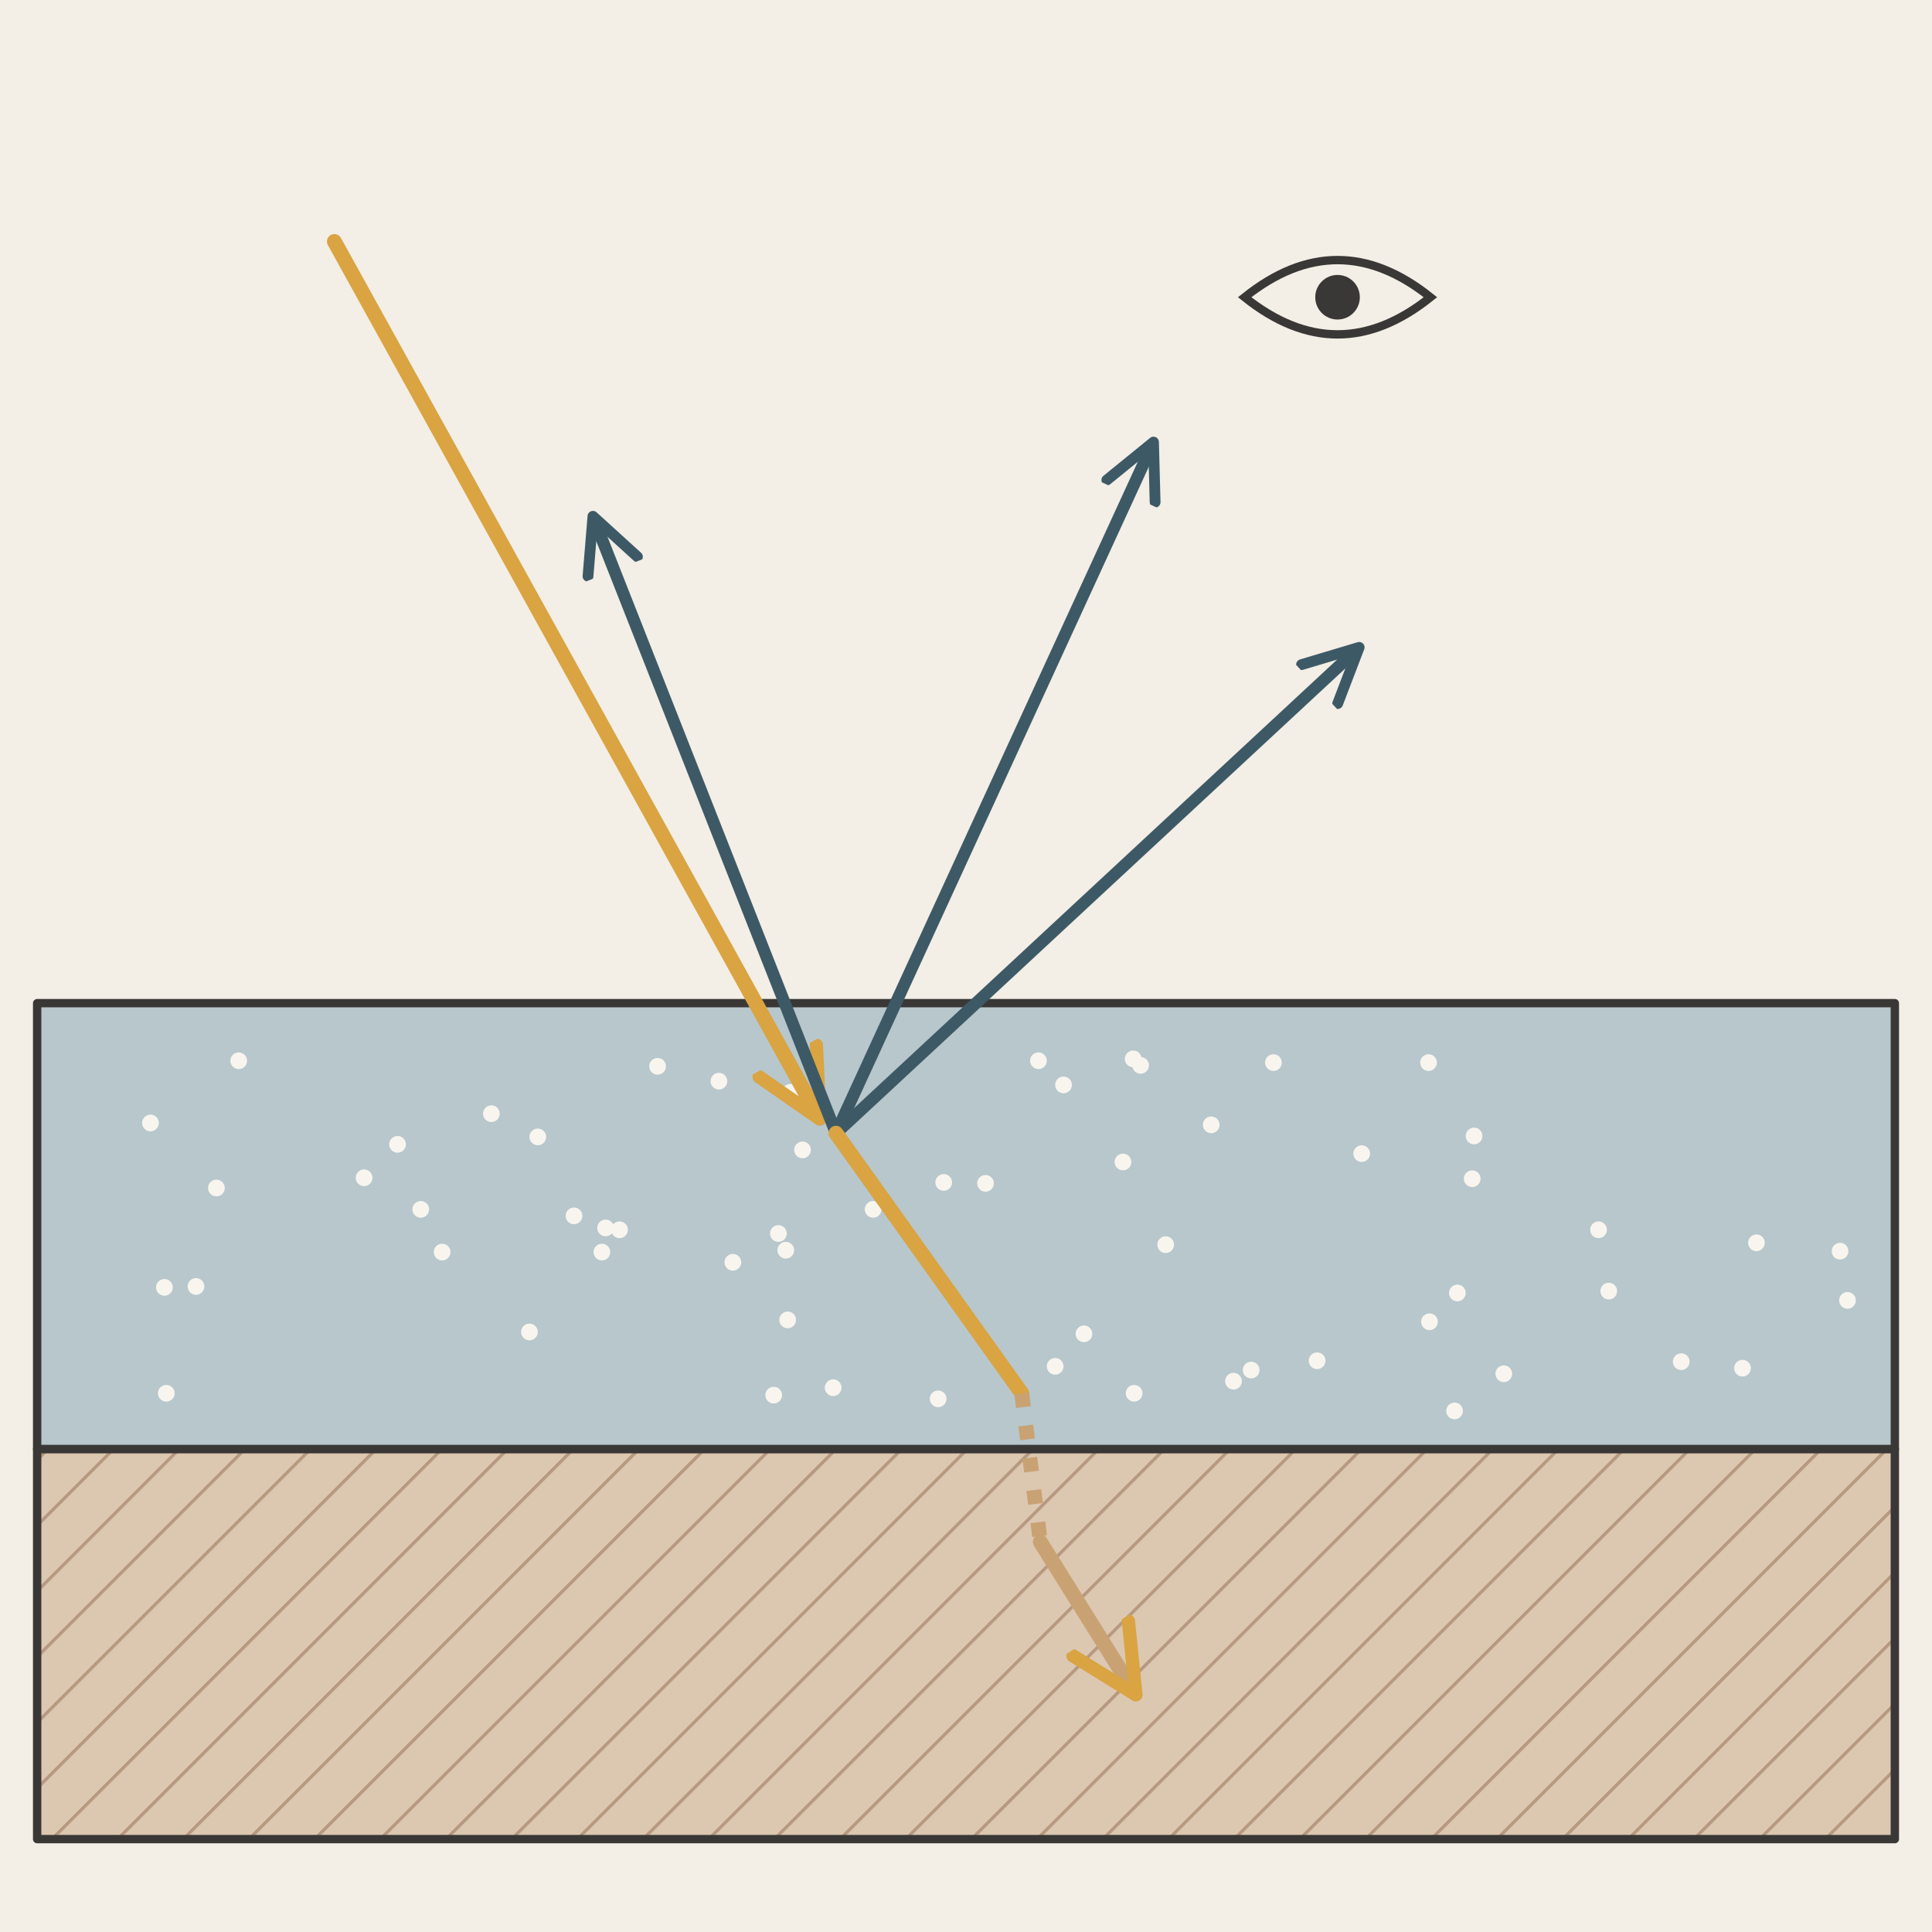
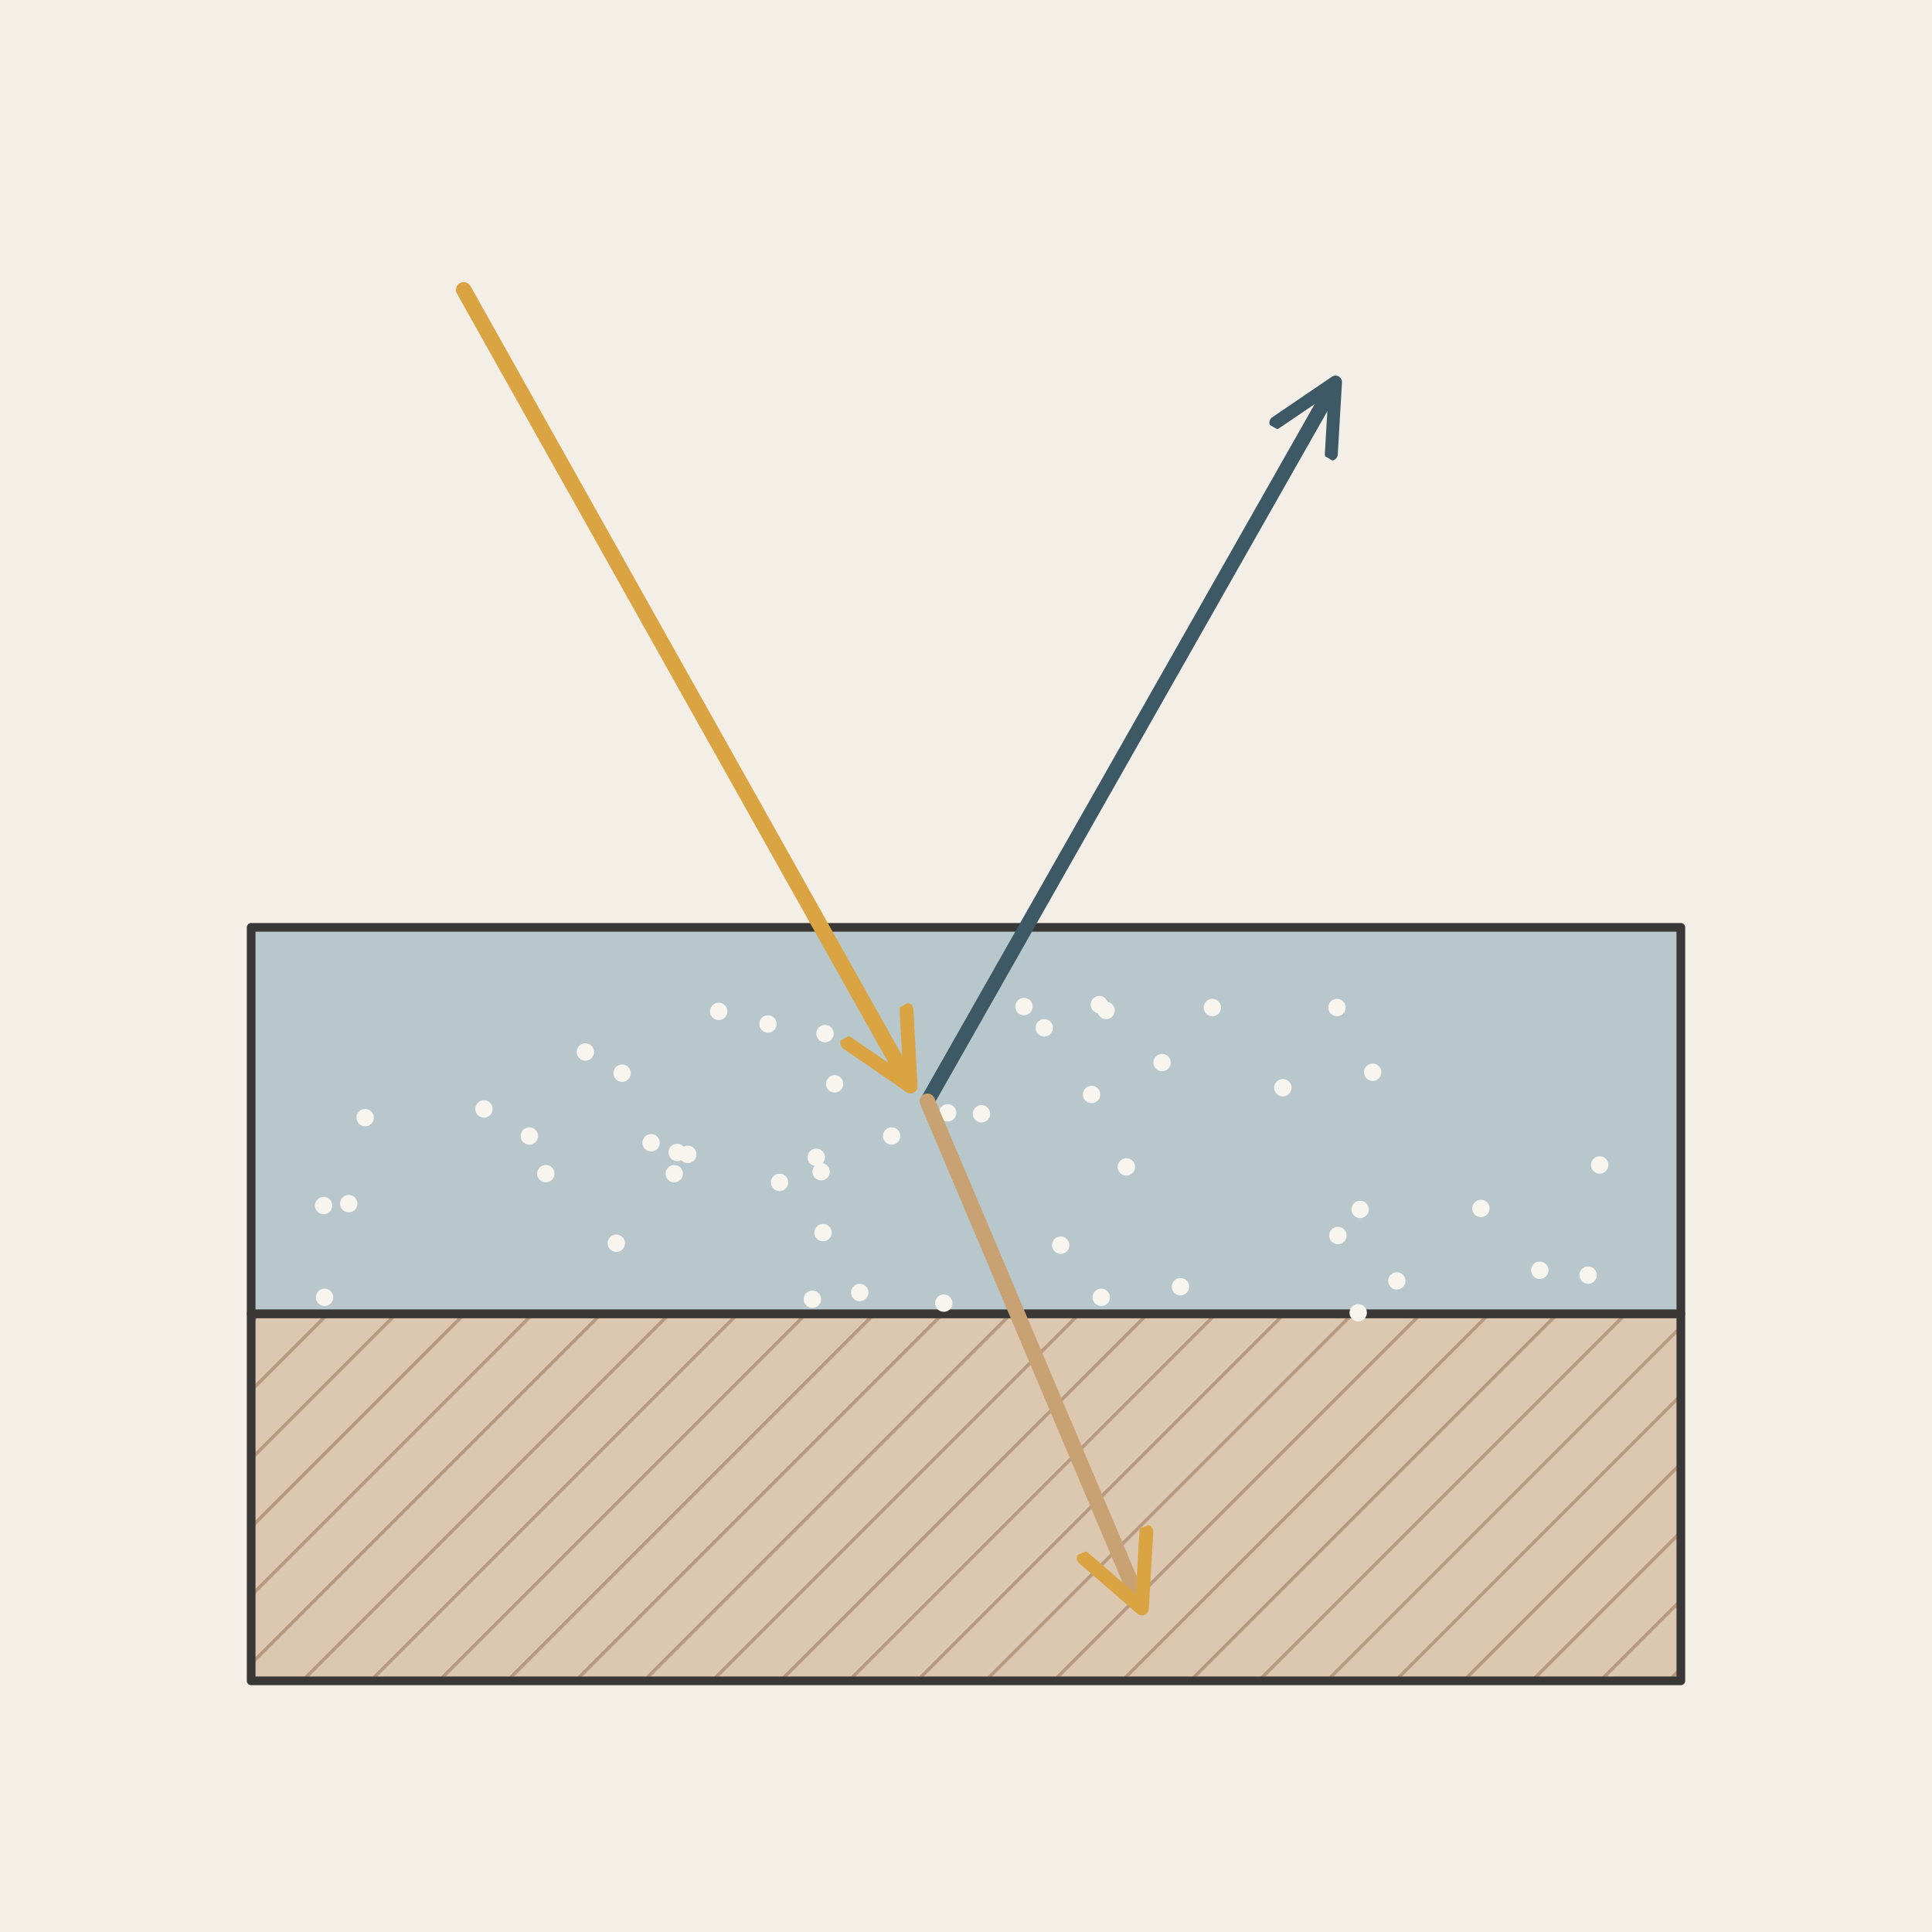
- <svg xmlns="http://www.w3.org/2000/svg" viewBox="16 14 208 208" width="208" height="208">
-   <rect width="240" height="240" fill="#F3EEE6" />
+ <svg xmlns="http://www.w3.org/2000/svg" viewBox="0 0 200 200" width="200" height="200">
+   <rect width="200" height="200" fill="#F3EEE6" />
  <defs>
    <pattern id="h" width="5" height="5" patternUnits="userSpaceOnUse" patternTransform="rotate(45)">
      <rect width="5" height="5" fill="#DCC7B1" />
      <line x1="0" y1="0" x2="0" y2="5" stroke="#B79A80" stroke-width="0.7" />
    </pattern>
    <marker id="a" viewBox="0 0 8 8" refX="6.5" refY="4" markerWidth="5.5" markerHeight="5.5" orient="auto-start-reverse">
      <path d="M0.5,0.8L7,4L0.5,7.2" fill="none" stroke="#B46E4B" stroke-width="1.3" stroke-linecap="round" stroke-linejoin="round" />
    </marker>
    <marker id="aa" viewBox="0 0 8 8" refX="6.5" refY="4" markerWidth="5.5" markerHeight="5.5" orient="auto-start-reverse">
      <path d="M0.5,0.8L7,4L0.5,7.2" fill="none" stroke="#3D5965" stroke-width="1.3" stroke-linecap="round" stroke-linejoin="round" />
    </marker>
    <marker id="al" viewBox="0 0 8 8" refX="6.5" refY="4" markerWidth="5.5" markerHeight="5.5" orient="auto-start-reverse">
      <path d="M0.5,0.8L7,4L0.5,7.2" fill="none" stroke="#D9A441" stroke-width="1.3" stroke-linecap="round" stroke-linejoin="round" />
    </marker>
  </defs>
-   <path d="M20,170L220,170L220,212L20,212Z" fill="url(#h)" stroke="#3A3836" stroke-width="0.9" stroke-linejoin="round" />
-   <path d="M20,122L23.3,122L26.7,122L30,122L33.3,122L36.7,122L40,122L43.3,122L46.7,122L50,122L53.3,122L56.7,122L60,122L63.3,122L66.7,122L70,122L73.3,122L76.7,122L80,122L83.3,122L86.7,122L90,122L93.3,122L96.7,122L100,122L103.3,122L106.7,122L110,122L113.3,122L116.7,122L120,122L123.3,122L126.7,122L130,122L133.3,122L136.7,122L140,122L143.3,122L146.7,122L150,122L153.3,122L156.7,122L160,122L163.3,122L166.7,122L170,122L173.3,122L176.7,122L180,122L183.3,122L186.7,122L190,122L193.3,122L196.7,122L200,122L203.3,122L206.7,122L210,122L213.3,122L216.7,122L220,122L220,170L216.7,170L213.3,170L210,170L206.7,170L203.3,170L200,170L196.7,170L193.3,170L190,170L186.7,170L183.3,170L180,170L176.7,170L173.3,170L170,170L166.7,170L163.3,170L160,170L156.7,170L153.3,170L150,170L146.7,170L143.3,170L140,170L136.7,170L133.3,170L130,170L126.7,170L123.3,170L120,170L116.7,170L113.3,170L110,170L106.7,170L103.3,170L100,170L96.7,170L93.3,170L90,170L86.7,170L83.3,170L80,170L76.7,170L73.3,170L70,170L66.7,170L63.3,170L60,170L56.7,170L53.3,170L50,170L46.7,170L43.3,170L40,170L36.7,170L33.3,170L30,170L26.7,170L23.3,170L20,170Z" fill="#B7C7CC" fill-opacity="1" stroke="#3A3836" stroke-width="0.9" stroke-linejoin="round" />
-   <circle cx="110" cy="144.2" r="0.9" fill="#F8F5EF" />
-   <circle cx="122.1" cy="141.4" r="0.9" fill="#F8F5EF" />
-   <circle cx="61.3" cy="144.2" r="0.9" fill="#F8F5EF" />
-   <circle cx="153.1" cy="128.4" r="0.9" fill="#F8F5EF" />
-   <circle cx="203.6" cy="161.3" r="0.9" fill="#F8F5EF" />
-   <circle cx="93.4" cy="130.4" r="0.9" fill="#F8F5EF" />
-   <circle cx="169.8" cy="128.4" r="0.9" fill="#F8F5EF" />
-   <circle cx="55.2" cy="140.8" r="0.9" fill="#F8F5EF" />
-   <circle cx="105.7" cy="163.4" r="0.9" fill="#F8F5EF" />
-   <circle cx="37.1" cy="152.5" r="0.9" fill="#F8F5EF" />
-   <circle cx="73" cy="157.4" r="0.9" fill="#F8F5EF" />
-   <circle cx="99.3" cy="164.2" r="0.9" fill="#F8F5EF" />
-   <circle cx="148.8" cy="162.7" r="0.9" fill="#F8F5EF" />
-   <circle cx="73.9" cy="136.4" r="0.9" fill="#F8F5EF" />
-   <circle cx="33.7" cy="152.6" r="0.9" fill="#F8F5EF" />
-   <circle cx="68.9" cy="133.9" r="0.9" fill="#F8F5EF" />
-   <circle cx="136.9" cy="139.1" r="0.9" fill="#F8F5EF" />
-   <circle cx="33.9" cy="164" r="0.9" fill="#F8F5EF" />
-   <circle cx="132.7" cy="157.6" r="0.9" fill="#F8F5EF" />
-   <circle cx="172.9" cy="153.2" r="0.9" fill="#F8F5EF" />
-   <circle cx="81.2" cy="146.2" r="0.9" fill="#F8F5EF" />
-   <circle cx="138" cy="128" r="0.9" fill="#F8F5EF" />
-   <circle cx="100.8" cy="156.1" r="0.9" fill="#F8F5EF" />
-   <circle cx="174.7" cy="136.3" r="0.9" fill="#F8F5EF" />
-   <circle cx="101.1" cy="131.6" r="0.9" fill="#F8F5EF" />
-   <circle cx="138.8" cy="128.7" r="0.9" fill="#F8F5EF" />
-   <circle cx="99.8" cy="146.8" r="0.9" fill="#F8F5EF" />
-   <circle cx="39.3" cy="141.9" r="0.9" fill="#F8F5EF" />
-   <circle cx="117.6" cy="141.3" r="0.9" fill="#F8F5EF" />
-   <circle cx="177.9" cy="161.9" r="0.9" fill="#F8F5EF" />
-   <circle cx="100.6" cy="148.6" r="0.9" fill="#F8F5EF" />
-   <circle cx="141.5" cy="148" r="0.9" fill="#F8F5EF" />
-   <circle cx="162.6" cy="138.2" r="0.9" fill="#F8F5EF" />
-   <circle cx="102.4" cy="137.8" r="0.9" fill="#F8F5EF" />
-   <circle cx="172.6" cy="165.9" r="0.9" fill="#F8F5EF" />
-   <circle cx="130.5" cy="130.8" r="0.9" fill="#F8F5EF" />
-   <circle cx="63.6" cy="148.8" r="0.9" fill="#F8F5EF" />
-   <circle cx="138.1" cy="164" r="0.9" fill="#F8F5EF" />
-   <circle cx="127.8" cy="128.2" r="0.9" fill="#F8F5EF" />
-   <circle cx="205.1" cy="147.8" r="0.9" fill="#F8F5EF" />
-   <circle cx="117" cy="164.6" r="0.9" fill="#F8F5EF" />
-   <circle cx="82.7" cy="146.4" r="0.9" fill="#F8F5EF" />
-   <circle cx="197" cy="160.6" r="0.9" fill="#F8F5EF" />
-   <circle cx="146.4" cy="135.1" r="0.9" fill="#F8F5EF" />
-   <circle cx="80.8" cy="148.8" r="0.9" fill="#F8F5EF" />
-   <circle cx="189.2" cy="153" r="0.9" fill="#F8F5EF" />
-   <circle cx="94.9" cy="149.9" r="0.9" fill="#F8F5EF" />
-   <circle cx="86.8" cy="128.8" r="0.9" fill="#F8F5EF" />
-   <circle cx="77.8" cy="144.9" r="0.9" fill="#F8F5EF" />
-   <circle cx="169.9" cy="156.3" r="0.9" fill="#F8F5EF" />
-   <circle cx="41.7" cy="128.2" r="0.9" fill="#F8F5EF" />
-   <circle cx="150.7" cy="161.5" r="0.9" fill="#F8F5EF" />
-   <circle cx="174.5" cy="140.9" r="0.9" fill="#F8F5EF" />
-   <circle cx="214.1" cy="148.7" r="0.9" fill="#F8F5EF" />
-   <circle cx="129.6" cy="161.1" r="0.9" fill="#F8F5EF" />
-   <circle cx="58.8" cy="137.2" r="0.9" fill="#F8F5EF" />
-   <circle cx="188.1" cy="146.4" r="0.9" fill="#F8F5EF" />
-   <circle cx="214.9" cy="154" r="0.9" fill="#F8F5EF" />
-   <circle cx="32.2" cy="134.9" r="0.9" fill="#F8F5EF" />
-   <circle cx="157.8" cy="160.5" r="0.9" fill="#F8F5EF" />
-   <path d="M52,40L104,134" fill="none" stroke="#D9A441" stroke-width="1.6" stroke-linecap="round" marker-end="url(#al)" />
-   <path d="M106,136L140,62" fill="none" stroke="#3D5965" stroke-width="1.3" stroke-linecap="round" marker-end="url(#aa)" />
-   <path d="M106,136L162,84" fill="none" stroke="#3D5965" stroke-width="1.3" stroke-linecap="round" marker-end="url(#aa)" />
-   <path d="M106,136L80,70" fill="none" stroke="#3D5965" stroke-width="1.3" stroke-linecap="round" marker-end="url(#aa)" />
-   <path d="M106,136L126,164" stroke="#D9A441" stroke-width="1.6" stroke-linecap="round" />
-   <path d="M128,180L138,196" fill="none" stroke="#C9A273" stroke-width="1.6" stroke-linecap="round" marker-end="url(#al)" />
-   <path d="M126,164L128,180" stroke="#C9A273" stroke-width="1.6" stroke-dasharray="1.5 2" />
-   <path d="M150,46q10,-8 20,0q-10,8 -20,0Z" fill="none" stroke="#3A3836" stroke-width="0.9" />
-   <circle cx="160" cy="46" r="2.4" fill="#3A3836" />
+   <path d="M26,136L174,136L174,174L26,174Z" fill="url(#h)" stroke="#3A3836" stroke-width="0.9" stroke-linejoin="round" />
+   <path d="M26,96L28.5,96L30.9,96L33.4,96L35.9,96L38.3,96L40.8,96L43.3,96L45.7,96L48.2,96L50.7,96L53.1,96L55.6,96L58.1,96L60.5,96L63,96L65.5,96L67.9,96L70.4,96L72.9,96L75.3,96L77.8,96L80.3,96L82.7,96L85.2,96L87.7,96L90.1,96L92.6,96L95.1,96L97.5,96L100,96L102.5,96L104.9,96L107.4,96L109.9,96L112.3,96L114.8,96L117.3,96L119.7,96L122.2,96L124.7,96L127.1,96L129.6,96L132.1,96L134.5,96L137,96L139.5,96L141.9,96L144.4,96L146.9,96L149.3,96L151.8,96L154.3,96L156.7,96L159.2,96L161.7,96L164.1,96L166.6,96L169.1,96L171.5,96L174,96L174,136L171.5,136L169.1,136L166.6,136L164.1,136L161.7,136L159.2,136L156.7,136L154.3,136L151.8,136L149.3,136L146.9,136L144.4,136L141.9,136L139.5,136L137,136L134.5,136L132.1,136L129.6,136L127.1,136L124.7,136L122.2,136L119.7,136L117.3,136L114.8,136L112.3,136L109.9,136L107.4,136L104.9,136L102.5,136L100,136L97.5,136L95.1,136L92.6,136L90.1,136L87.7,136L85.2,136L82.7,136L80.3,136L77.8,136L75.3,136L72.9,136L70.4,136L67.9,136L65.5,136L63,136L60.5,136L58.1,136L55.6,136L53.1,136L50.7,136L48.2,136L45.7,136L43.3,136L40.8,136L38.3,136L35.9,136L33.4,136L30.9,136L28.5,136L26,136Z" fill="#B7C7CC" fill-opacity="1" stroke="#3A3836" stroke-width="0.9" stroke-linejoin="round" />
+   <circle cx="92.3" cy="117.6" r="0.9" fill="#F8F5EF" />
+   <circle cx="101.6" cy="115.3" r="0.9" fill="#F8F5EF" />
+   <circle cx="54.8" cy="117.6" r="0.9" fill="#F8F5EF" />
+   <circle cx="125.5" cy="104.3" r="0.9" fill="#F8F5EF" />
+   <circle cx="164.4" cy="132" r="0.9" fill="#F8F5EF" />
+   <circle cx="79.5" cy="106" r="0.9" fill="#F8F5EF" />
+   <circle cx="138.4" cy="104.3" r="0.9" fill="#F8F5EF" />
+   <circle cx="50.1" cy="114.8" r="0.9" fill="#F8F5EF" />
+   <circle cx="89" cy="133.8" r="0.9" fill="#F8F5EF" />
+   <circle cx="36.1" cy="124.6" r="0.9" fill="#F8F5EF" />
+   <circle cx="63.8" cy="128.7" r="0.9" fill="#F8F5EF" />
+   <circle cx="84.1" cy="134.5" r="0.9" fill="#F8F5EF" />
+   <circle cx="122.2" cy="133.2" r="0.9" fill="#F8F5EF" />
+   <circle cx="64.4" cy="111.1" r="0.9" fill="#F8F5EF" />
+   <circle cx="33.5" cy="124.8" r="0.9" fill="#F8F5EF" />
+   <circle cx="60.6" cy="108.9" r="0.9" fill="#F8F5EF" />
+   <circle cx="113" cy="113.3" r="0.9" fill="#F8F5EF" />
+   <circle cx="33.6" cy="134.3" r="0.9" fill="#F8F5EF" />
+   <circle cx="109.8" cy="128.9" r="0.9" fill="#F8F5EF" />
+   <circle cx="140.8" cy="125.2" r="0.9" fill="#F8F5EF" />
+   <circle cx="70.1" cy="119.3" r="0.9" fill="#F8F5EF" />
+   <circle cx="113.8" cy="104" r="0.9" fill="#F8F5EF" />
+   <circle cx="85.2" cy="127.6" r="0.9" fill="#F8F5EF" />
+   <circle cx="142.1" cy="111" r="0.9" fill="#F8F5EF" />
+   <circle cx="85.4" cy="107" r="0.9" fill="#F8F5EF" />
+   <circle cx="114.5" cy="104.6" r="0.9" fill="#F8F5EF" />
+   <circle cx="84.5" cy="119.8" r="0.9" fill="#F8F5EF" />
+   <circle cx="37.8" cy="115.7" r="0.9" fill="#F8F5EF" />
+   <circle cx="98.1" cy="115.2" r="0.9" fill="#F8F5EF" />
+   <circle cx="144.6" cy="132.6" r="0.9" fill="#F8F5EF" />
+   <circle cx="85" cy="121.3" r="0.9" fill="#F8F5EF" />
+   <circle cx="116.6" cy="120.8" r="0.9" fill="#F8F5EF" />
+   <circle cx="132.8" cy="112.6" r="0.9" fill="#F8F5EF" />
+   <circle cx="86.4" cy="112.2" r="0.9" fill="#F8F5EF" />
+   <circle cx="140.6" cy="135.9" r="0.9" fill="#F8F5EF" />
+   <circle cx="108.1" cy="106.4" r="0.9" fill="#F8F5EF" />
+   <circle cx="56.5" cy="121.5" r="0.9" fill="#F8F5EF" />
+   <circle cx="114" cy="134.3" r="0.9" fill="#F8F5EF" />
+   <circle cx="106" cy="104.2" r="0.9" fill="#F8F5EF" />
+   <circle cx="165.6" cy="120.6" r="0.9" fill="#F8F5EF" />
+   <circle cx="97.7" cy="134.9" r="0.9" fill="#F8F5EF" />
+   <circle cx="71.2" cy="119.5" r="0.9" fill="#F8F5EF" />
+   <circle cx="159.4" cy="131.5" r="0.9" fill="#F8F5EF" />
+   <circle cx="120.3" cy="110" r="0.9" fill="#F8F5EF" />
+   <circle cx="69.8" cy="121.5" r="0.9" fill="#F8F5EF" />
+   <circle cx="153.3" cy="125.1" r="0.9" fill="#F8F5EF" />
+   <circle cx="80.7" cy="122.4" r="0.9" fill="#F8F5EF" />
+   <circle cx="74.4" cy="104.7" r="0.9" fill="#F8F5EF" />
+   <circle cx="67.4" cy="118.3" r="0.9" fill="#F8F5EF" />
+   <circle cx="138.5" cy="127.9" r="0.9" fill="#F8F5EF" />
+   <path d="M48,30L94,112" fill="none" stroke="#D9A441" stroke-width="1.6" stroke-linecap="round" marker-end="url(#al)" />
+   <path d="M96,114L138,40" fill="none" stroke="#3D5965" stroke-width="1.5" stroke-linecap="round" marker-end="url(#aa)" />
+   <path d="M96,114L118,166" fill="none" stroke="#C9A273" stroke-width="1.6" stroke-linecap="round" marker-end="url(#al)" />
</svg>
